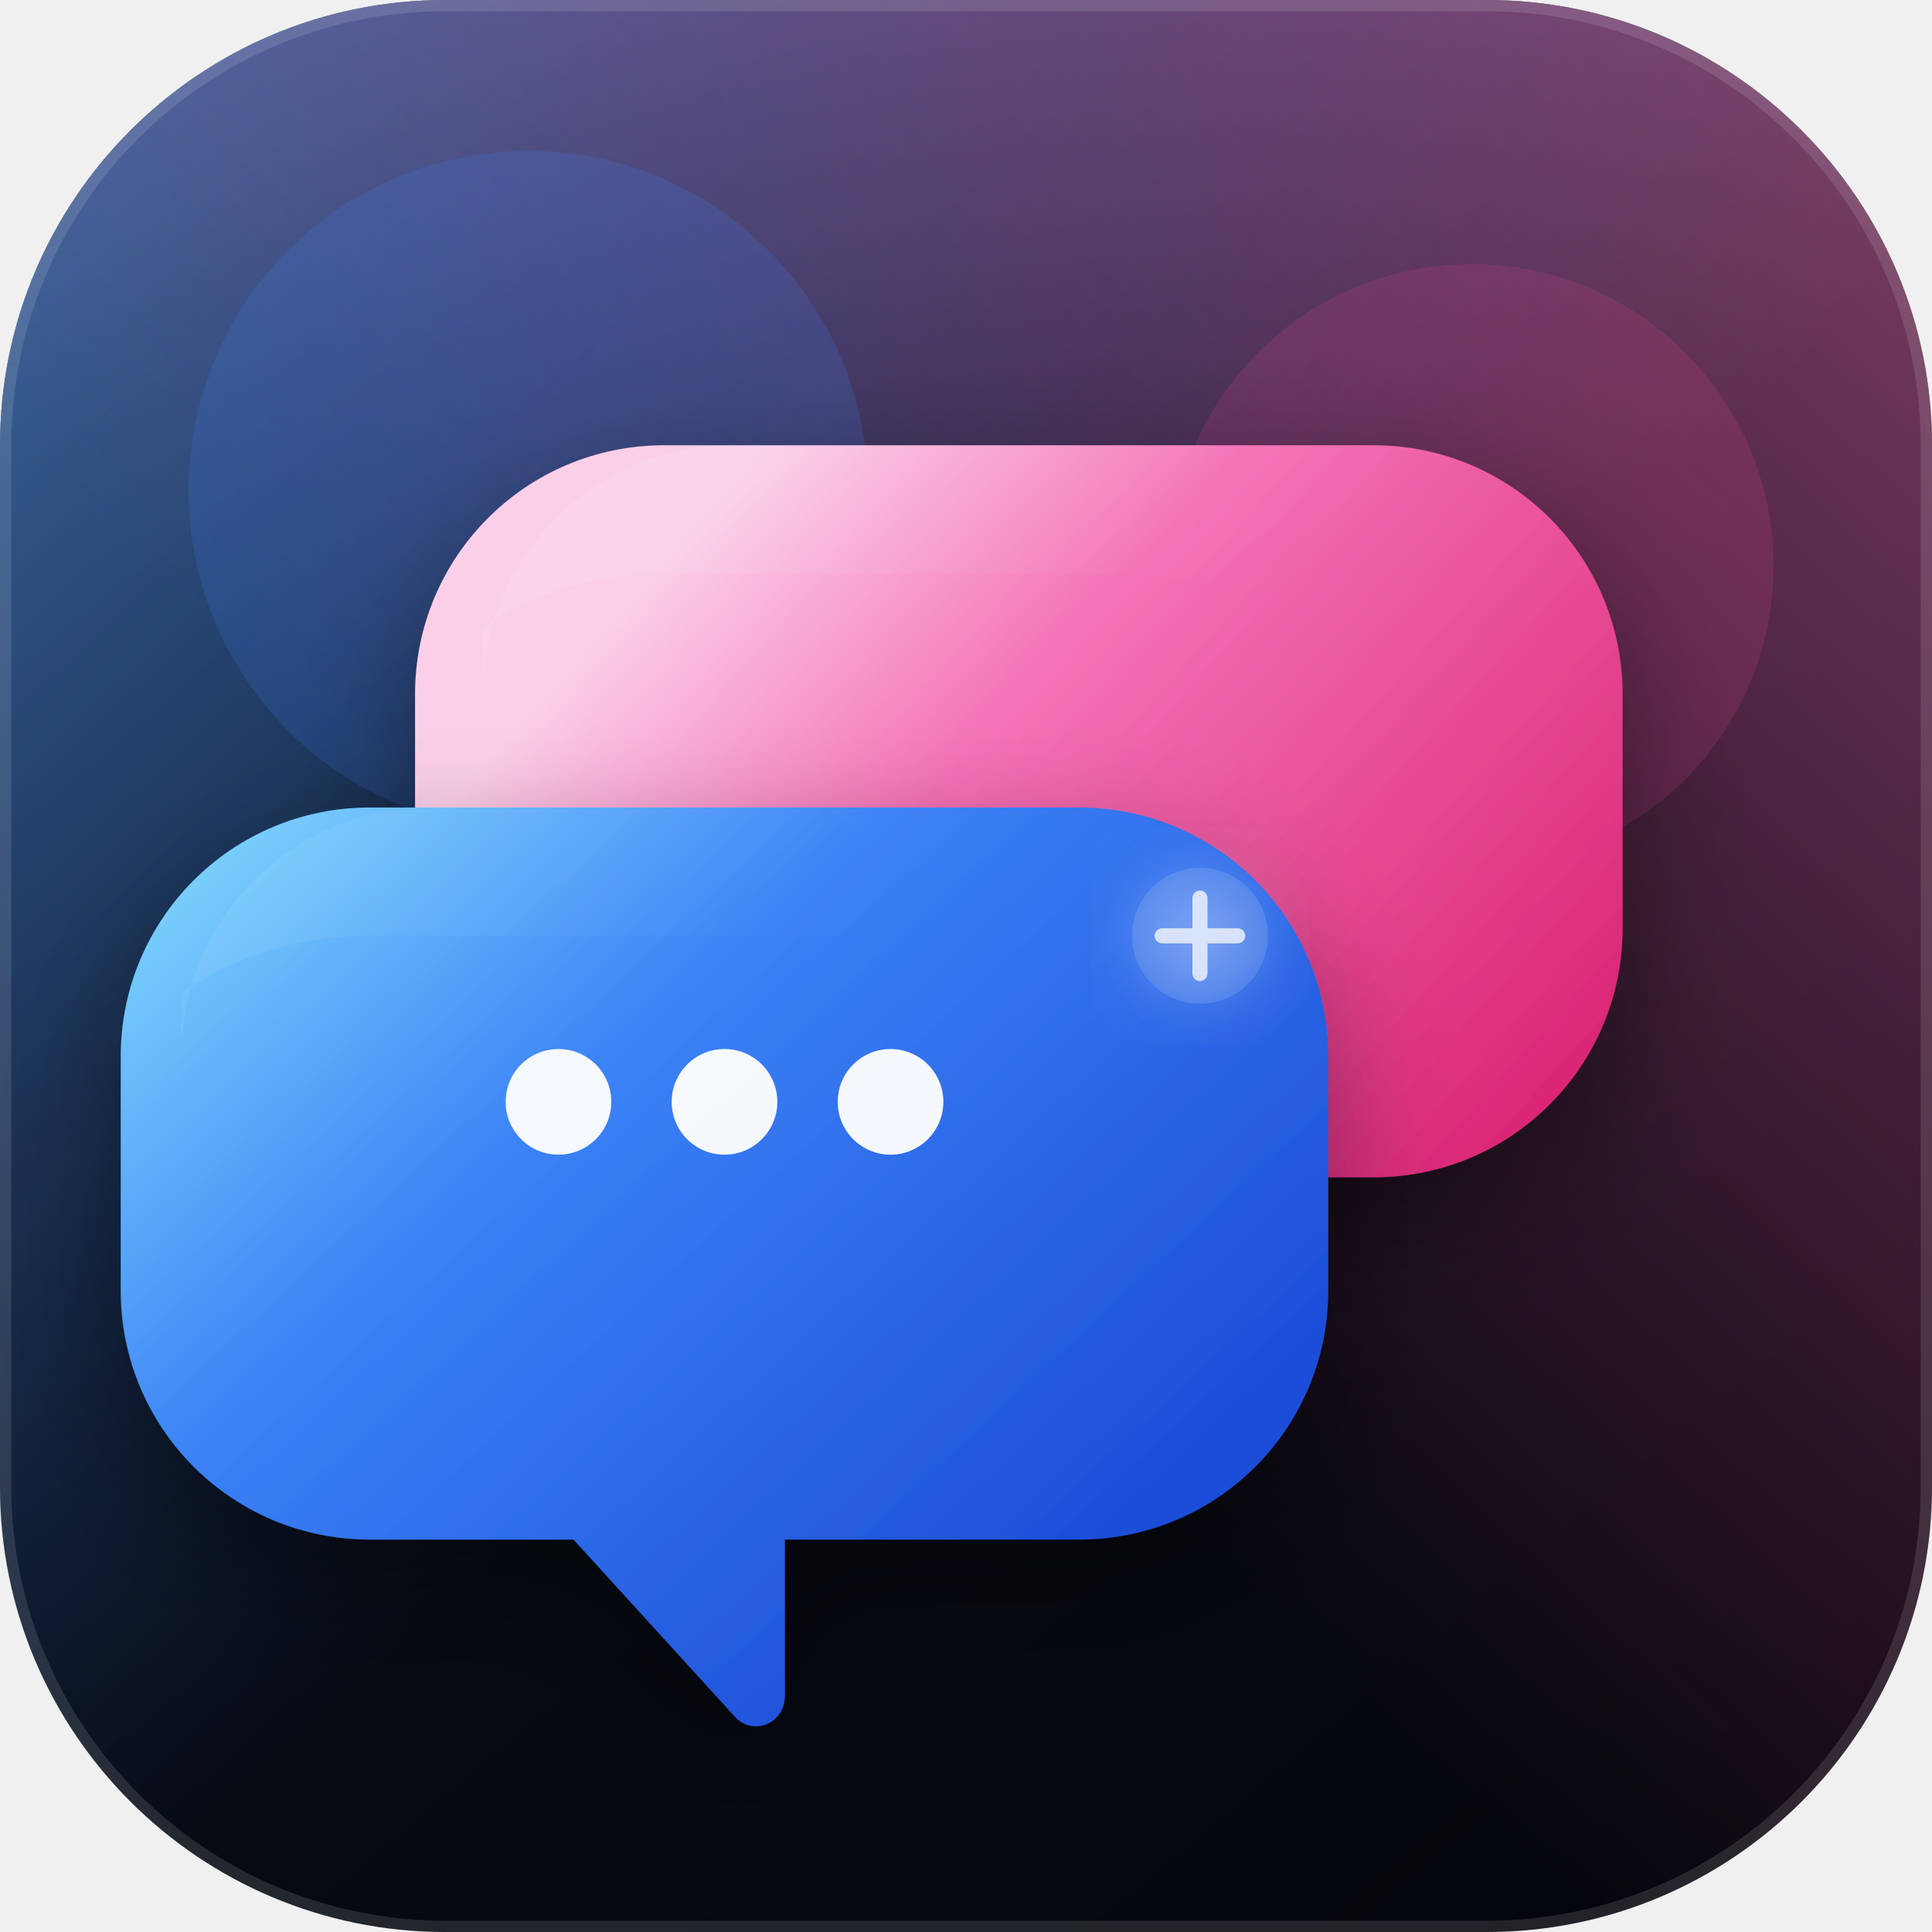
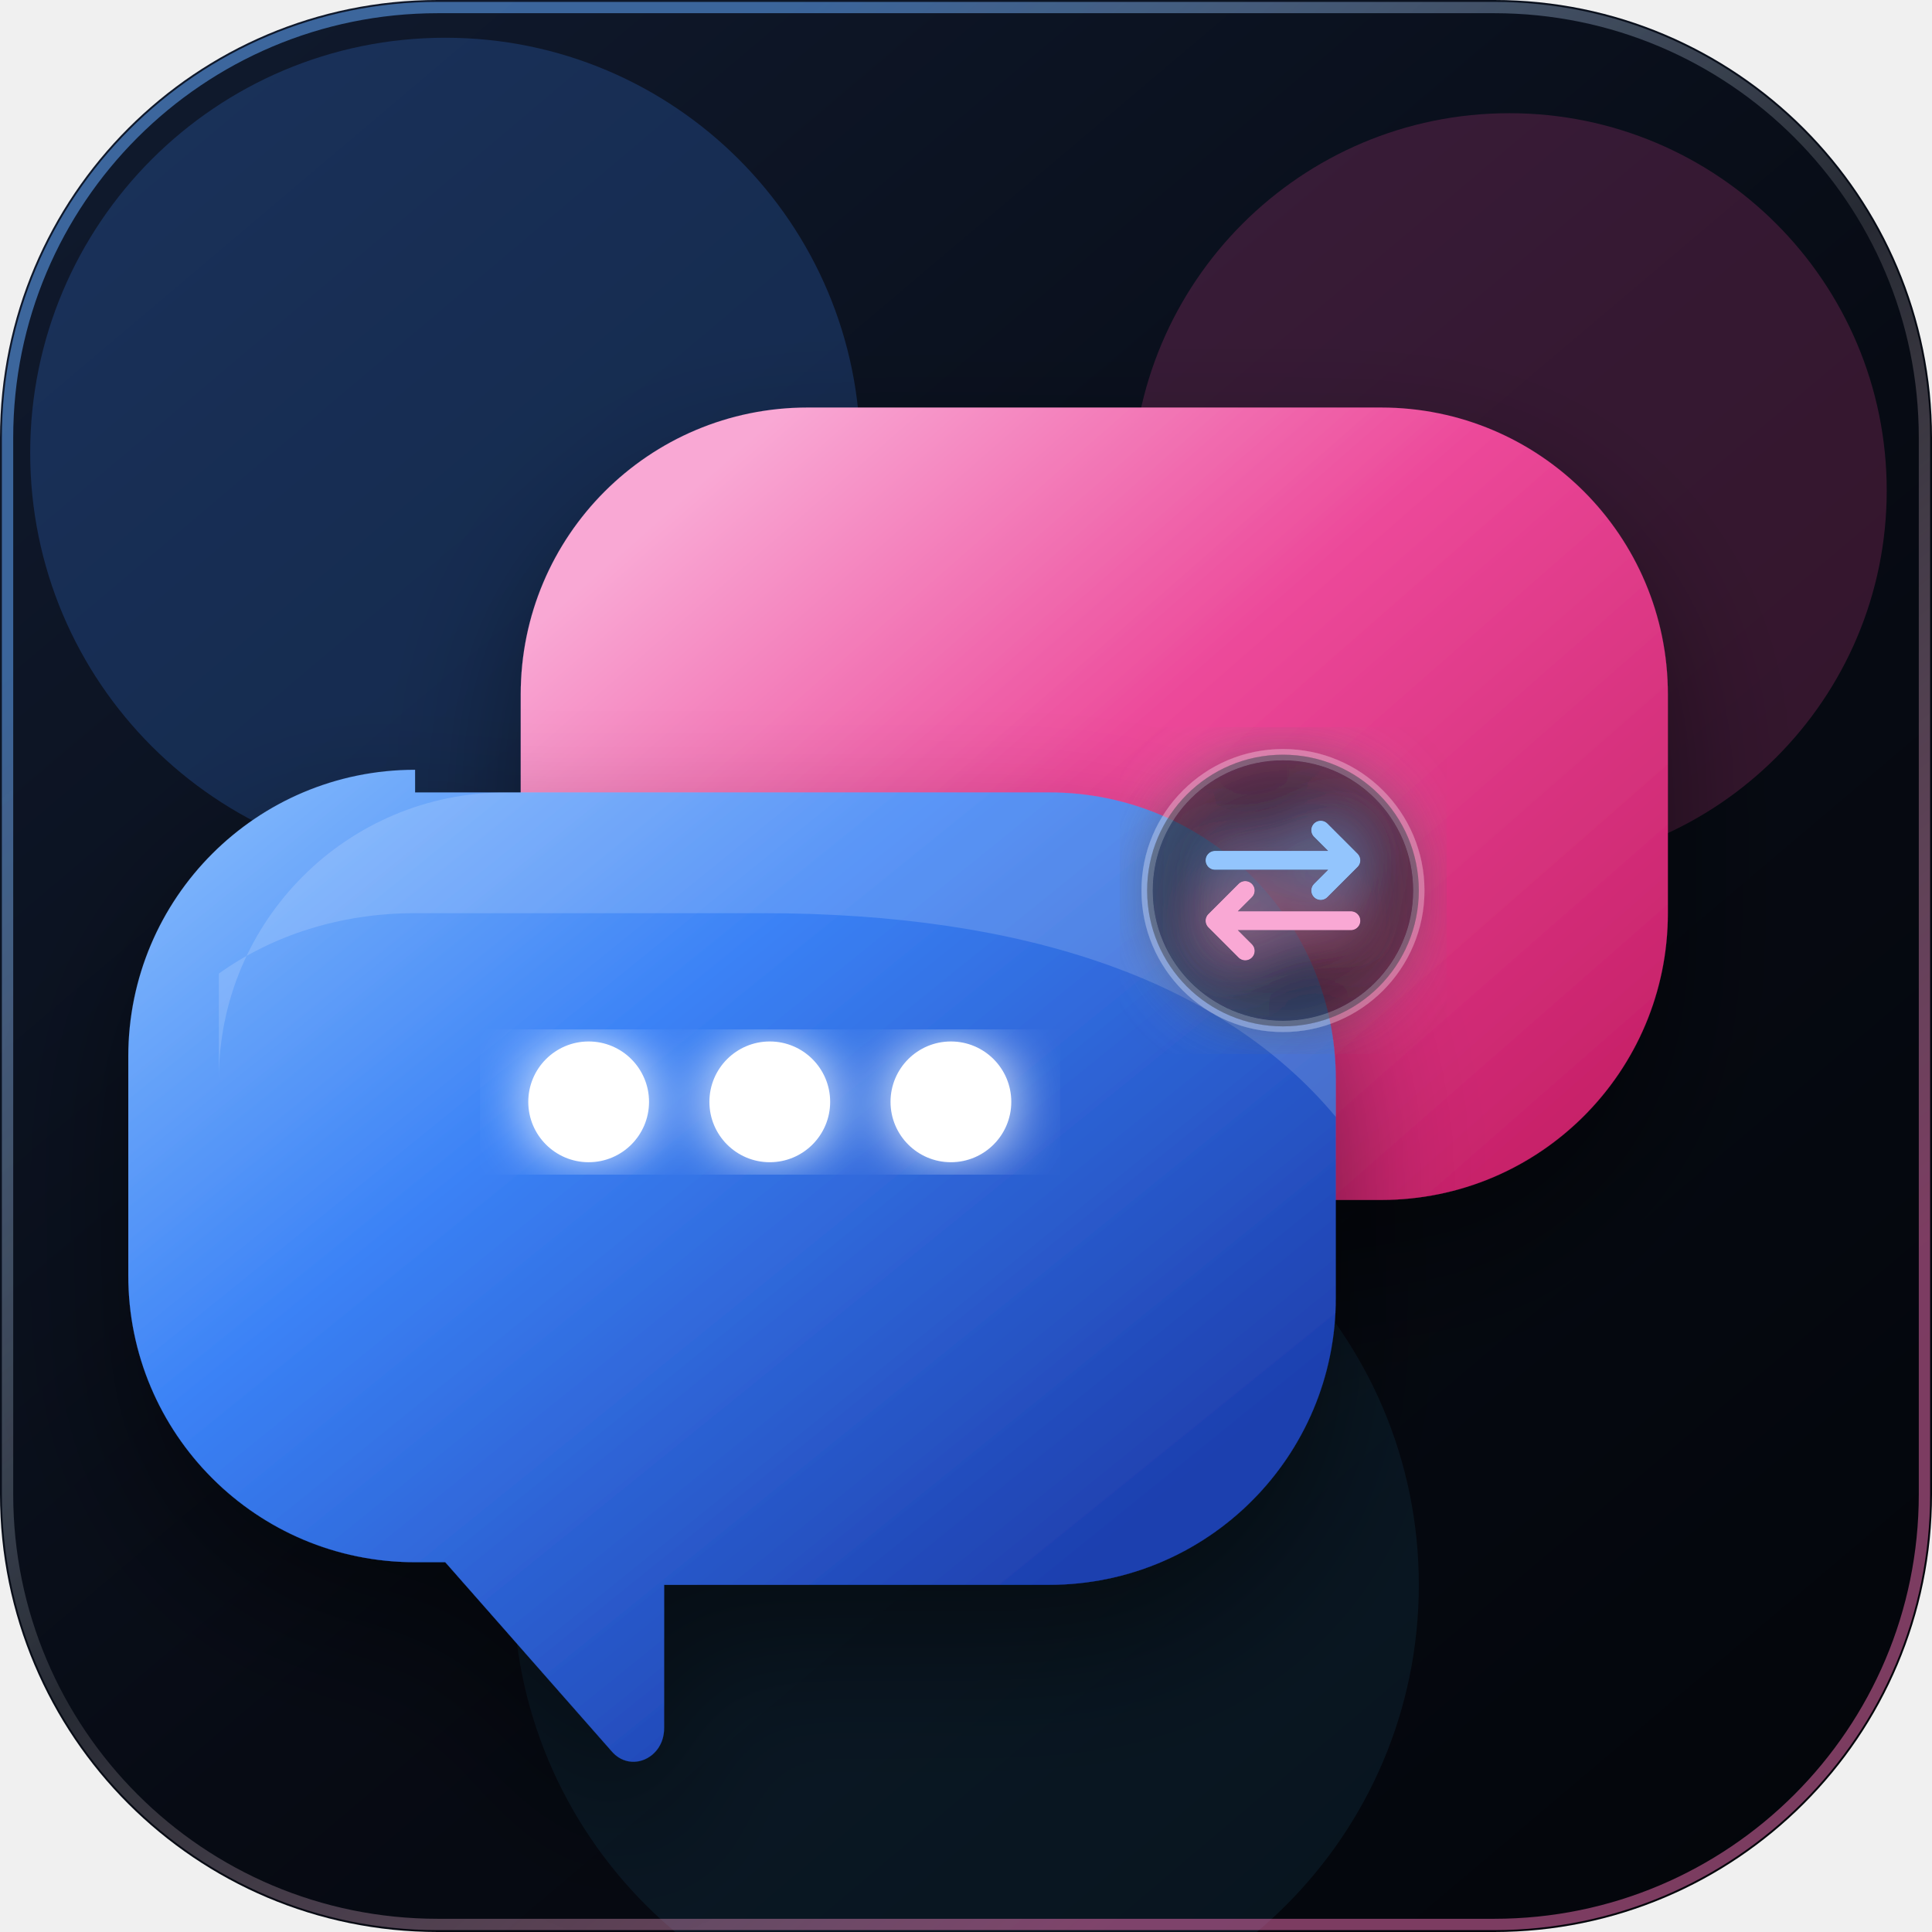
<svg xmlns="http://www.w3.org/2000/svg" width="512" height="512" viewBox="0 0 512 512" fill="none">
  <defs>
-     <linearGradient id="bg" x1="64" y1="28" x2="460" y2="500" gradientUnits="userSpaceOnUse">
-       <stop offset="0%" stop-color="#0C1424" />
-       <stop offset="45%" stop-color="#070B14" />
-       <stop offset="100%" stop-color="#04060C" />
+     <linearGradient id="tile" x1="40" y1="0" x2="480" y2="520" gradientUnits="userSpaceOnUse">
+       <stop offset="0%" stop-color="#101A2E" />
+       <stop offset="55%" stop-color="#070B14" />
+       <stop offset="100%" stop-color="#03050A" />
    </linearGradient>
-     <linearGradient id="auroraBlue" x1="40" y1="20" x2="280" y2="280" gradientUnits="userSpaceOnUse">
+     <linearGradient id="blue" x1="70" y1="160" x2="280" y2="420" gradientUnits="userSpaceOnUse">
+       <stop offset="0%" stop-color="#93C5FD" />
+       <stop offset="45%" stop-color="#3B82F6" />
+       <stop offset="100%" stop-color="#1E40AF" />
+     </linearGradient>
+     <linearGradient id="pink" x1="240" y1="80" x2="450" y2="320" gradientUnits="userSpaceOnUse">
+       <stop offset="0%" stop-color="#F9A8D4" />
+       <stop offset="40%" stop-color="#EC4899" />
+       <stop offset="100%" stop-color="#BE185D" />
+     </linearGradient>
+     <linearGradient id="ring" x1="120" y1="80" x2="400" y2="420" gradientUnits="userSpaceOnUse">
      <stop offset="0%" stop-color="#60A5FA" stop-opacity="0.55" />
-       <stop offset="100%" stop-color="#3B82F6" stop-opacity="0" />
+       <stop offset="50%" stop-color="#FFFFFF" stop-opacity="0.12" />
+       <stop offset="100%" stop-color="#F472B6" stop-opacity="0.5" />
    </linearGradient>
-     <linearGradient id="auroraPink" x1="480" y1="40" x2="220" y2="320" gradientUnits="userSpaceOnUse">
-       <stop offset="0%" stop-color="#F472B6" stop-opacity="0.45" />
-       <stop offset="100%" stop-color="#EC4899" stop-opacity="0" />
-     </linearGradient>
-     <linearGradient id="blueBubble" x1="96" y1="180" x2="300" y2="400" gradientUnits="userSpaceOnUse">
-       <stop offset="0%" stop-color="#7DD3FC" />
-       <stop offset="40%" stop-color="#3B82F6" />
-       <stop offset="100%" stop-color="#1D4ED8" />
-     </linearGradient>
-     <linearGradient id="pinkBubble" x1="220" y1="100" x2="420" y2="280" gradientUnits="userSpaceOnUse">
-       <stop offset="0%" stop-color="#FBCFE8" />
-       <stop offset="35%" stop-color="#F472B6" />
-       <stop offset="100%" stop-color="#DB2777" />
-     </linearGradient>
-     <linearGradient id="sheen" x1="120" y1="80" x2="360" y2="360" gradientUnits="userSpaceOnUse">
-       <stop offset="0%" stop-color="#FFFFFF" stop-opacity="0.22" />
-       <stop offset="55%" stop-color="#FFFFFF" stop-opacity="0" />
-     </linearGradient>
-     <filter id="softGlow" x="-30%" y="-30%" width="160%" height="160%">
-       <feGaussianBlur stdDeviation="10" result="b" />
+     <filter id="shadow" x="-25%" y="-25%" width="150%" height="150%">
+       <feDropShadow dx="0" dy="18" stdDeviation="18" flood-color="#000" flood-opacity="0.45" />
+     </filter>
+     <filter id="glow">
+       <feGaussianBlur stdDeviation="8" result="b" />
      <feMerge>
        <feMergeNode in="b" />
        <feMergeNode in="SourceGraphic" />
      </feMerge>
    </filter>
-     <filter id="bubbleShadow" x="-20%" y="-20%" width="140%" height="140%">
-       <feDropShadow dx="0" dy="14" stdDeviation="16" flood-color="#000000" flood-opacity="0.4" />
-     </filter>
  </defs>
-   <rect width="512" height="512" rx="118" fill="url(#bg)" />
-   <rect width="512" height="512" rx="118" fill="url(#auroraBlue)" />
-   <rect width="512" height="512" rx="118" fill="url(#auroraPink)" />
-   <rect x="1.5" y="1.5" width="509" height="509" rx="116.5" stroke="rgba(255,255,255,0.12)" stroke-width="3" fill="none" />
-   <circle cx="140" cy="130" r="90" fill="#3B82F6" opacity="0.18" />
-   <circle cx="390" cy="150" r="80" fill="#EC4899" opacity="0.16" />
-   <g filter="url(#bubbleShadow)">
-     <path fill="url(#pinkBubble)" d="M176 118h188c36.5 0 66 29.5 66 66v62c0 36.5-29.5 66-66 66h-34l-42 46c-4.8 5.2-13.2 1.7-13.2-5.5V312H176c-36.5 0-66-29.5-66-66v-62c0-36.5 29.5-66 66-66z" />
-     <path fill="url(#sheen)" d="M176 118h188c36.5 0 66 29.5 66 66v20c-28-34-78-52-150-52H176c-18 0-34.5 5.2-48 14.2V184c0-36.5 29.5-66 66-66z" opacity="0.55" />
+   <rect width="512" height="512" rx="116" fill="url(#tile)" />
+   <circle cx="118" cy="120" r="110" fill="#3B82F6" opacity="0.22" />
+   <circle cx="400" cy="130" r="100" fill="#EC4899" opacity="0.2" />
+   <circle cx="256" cy="420" r="120" fill="#38BDF8" opacity="0.08" />
+   <rect x="2" y="2" width="508" height="508" rx="114" fill="none" stroke="url(#ring)" stroke-width="3" />
+   <g filter="url(#shadow)">
+     <path fill="url(#pink)" d="       M214 108       h152       c42 0 76 34 76 76       v58       c0 42-34 76-76 76       h-28       l-38 44       c-5 6-14 2-14-6       V318       H214       c-42 0-76-34-76-76       v-58       c0-42 34-76 76-76z" />
  </g>
-   <g filter="url(#bubbleShadow)">
-     <path fill="url(#blueBubble)" d="M98 214h188c36.5 0 66 29.5 66 66v62c0 36.5-29.5 66-66 66h-78v41.5c0 7.2-8.4 10.7-13.2 5.5L152 408h-54c-36.5 0-66-29.5-66-66v-62c0-36.5 29.5-66 66-66z" />
-     <path fill="url(#sheen)" d="M98 214h188c36.5 0 66 29.5 66 66v18c-26-32-72-50-140-50H98c-18.8 0-36 5.6-50 15.2V280c0-36.5 29.5-66 66-66z" opacity="0.5" />
+   <g filter="url(#shadow)">
+     <path fill="url(#blue)" d="       M110 210       h168       c42 0 76 34 76 76       v58       c0 42-34 76-76 76       H176       v38       c0 8-9 12-14 6       l-44-50       H110       c-42 0-76-34-76-76       v-58       c0-42 34-76 76-76z" />
  </g>
-   <g fill="#FFFFFF">
-     <circle cx="148" cy="292" r="14" opacity="0.95" />
-     <circle cx="192" cy="292" r="14" opacity="0.95" />
-     <circle cx="236" cy="292" r="14" opacity="0.95" />
+   <path fill="#fff" opacity="0.16" d="     M110 210     h168     c42 0 76 34 76 76     v10     c-30-36-82-54-152-54     H110     c-20 0-38 6-52 16     V286     c0-42 34-76 76-76z" />
+   <g fill="#fff" filter="url(#glow)">
+     <circle cx="156" cy="292" r="16" />
+     <circle cx="204" cy="292" r="16" />
+     <circle cx="252" cy="292" r="16" />
  </g>
-   <g filter="url(#softGlow)" opacity="0.9">
-     <circle cx="318" cy="248" r="18" fill="#FFFFFF" opacity="0.14" />
-     <path d="M308 248h20M318 238v20" stroke="#FFFFFF" stroke-width="4" stroke-linecap="round" opacity="0.85" />
+   <g filter="url(#glow)">
+     <circle cx="340" cy="236" r="36" fill="#0B1220" opacity="0.55" />
+     <circle cx="340" cy="236" r="36" fill="none" stroke="#fff" stroke-opacity="0.25" stroke-width="3" />
+     <path d="M322 228h36M350 220l8 8-8 8" stroke="#93C5FD" stroke-width="5" stroke-linecap="round" stroke-linejoin="round" fill="none" />
+     <path d="M358 244H322M330 252l-8-8 8-8" stroke="#F9A8D4" stroke-width="5" stroke-linecap="round" stroke-linejoin="round" fill="none" />
  </g>
</svg>
